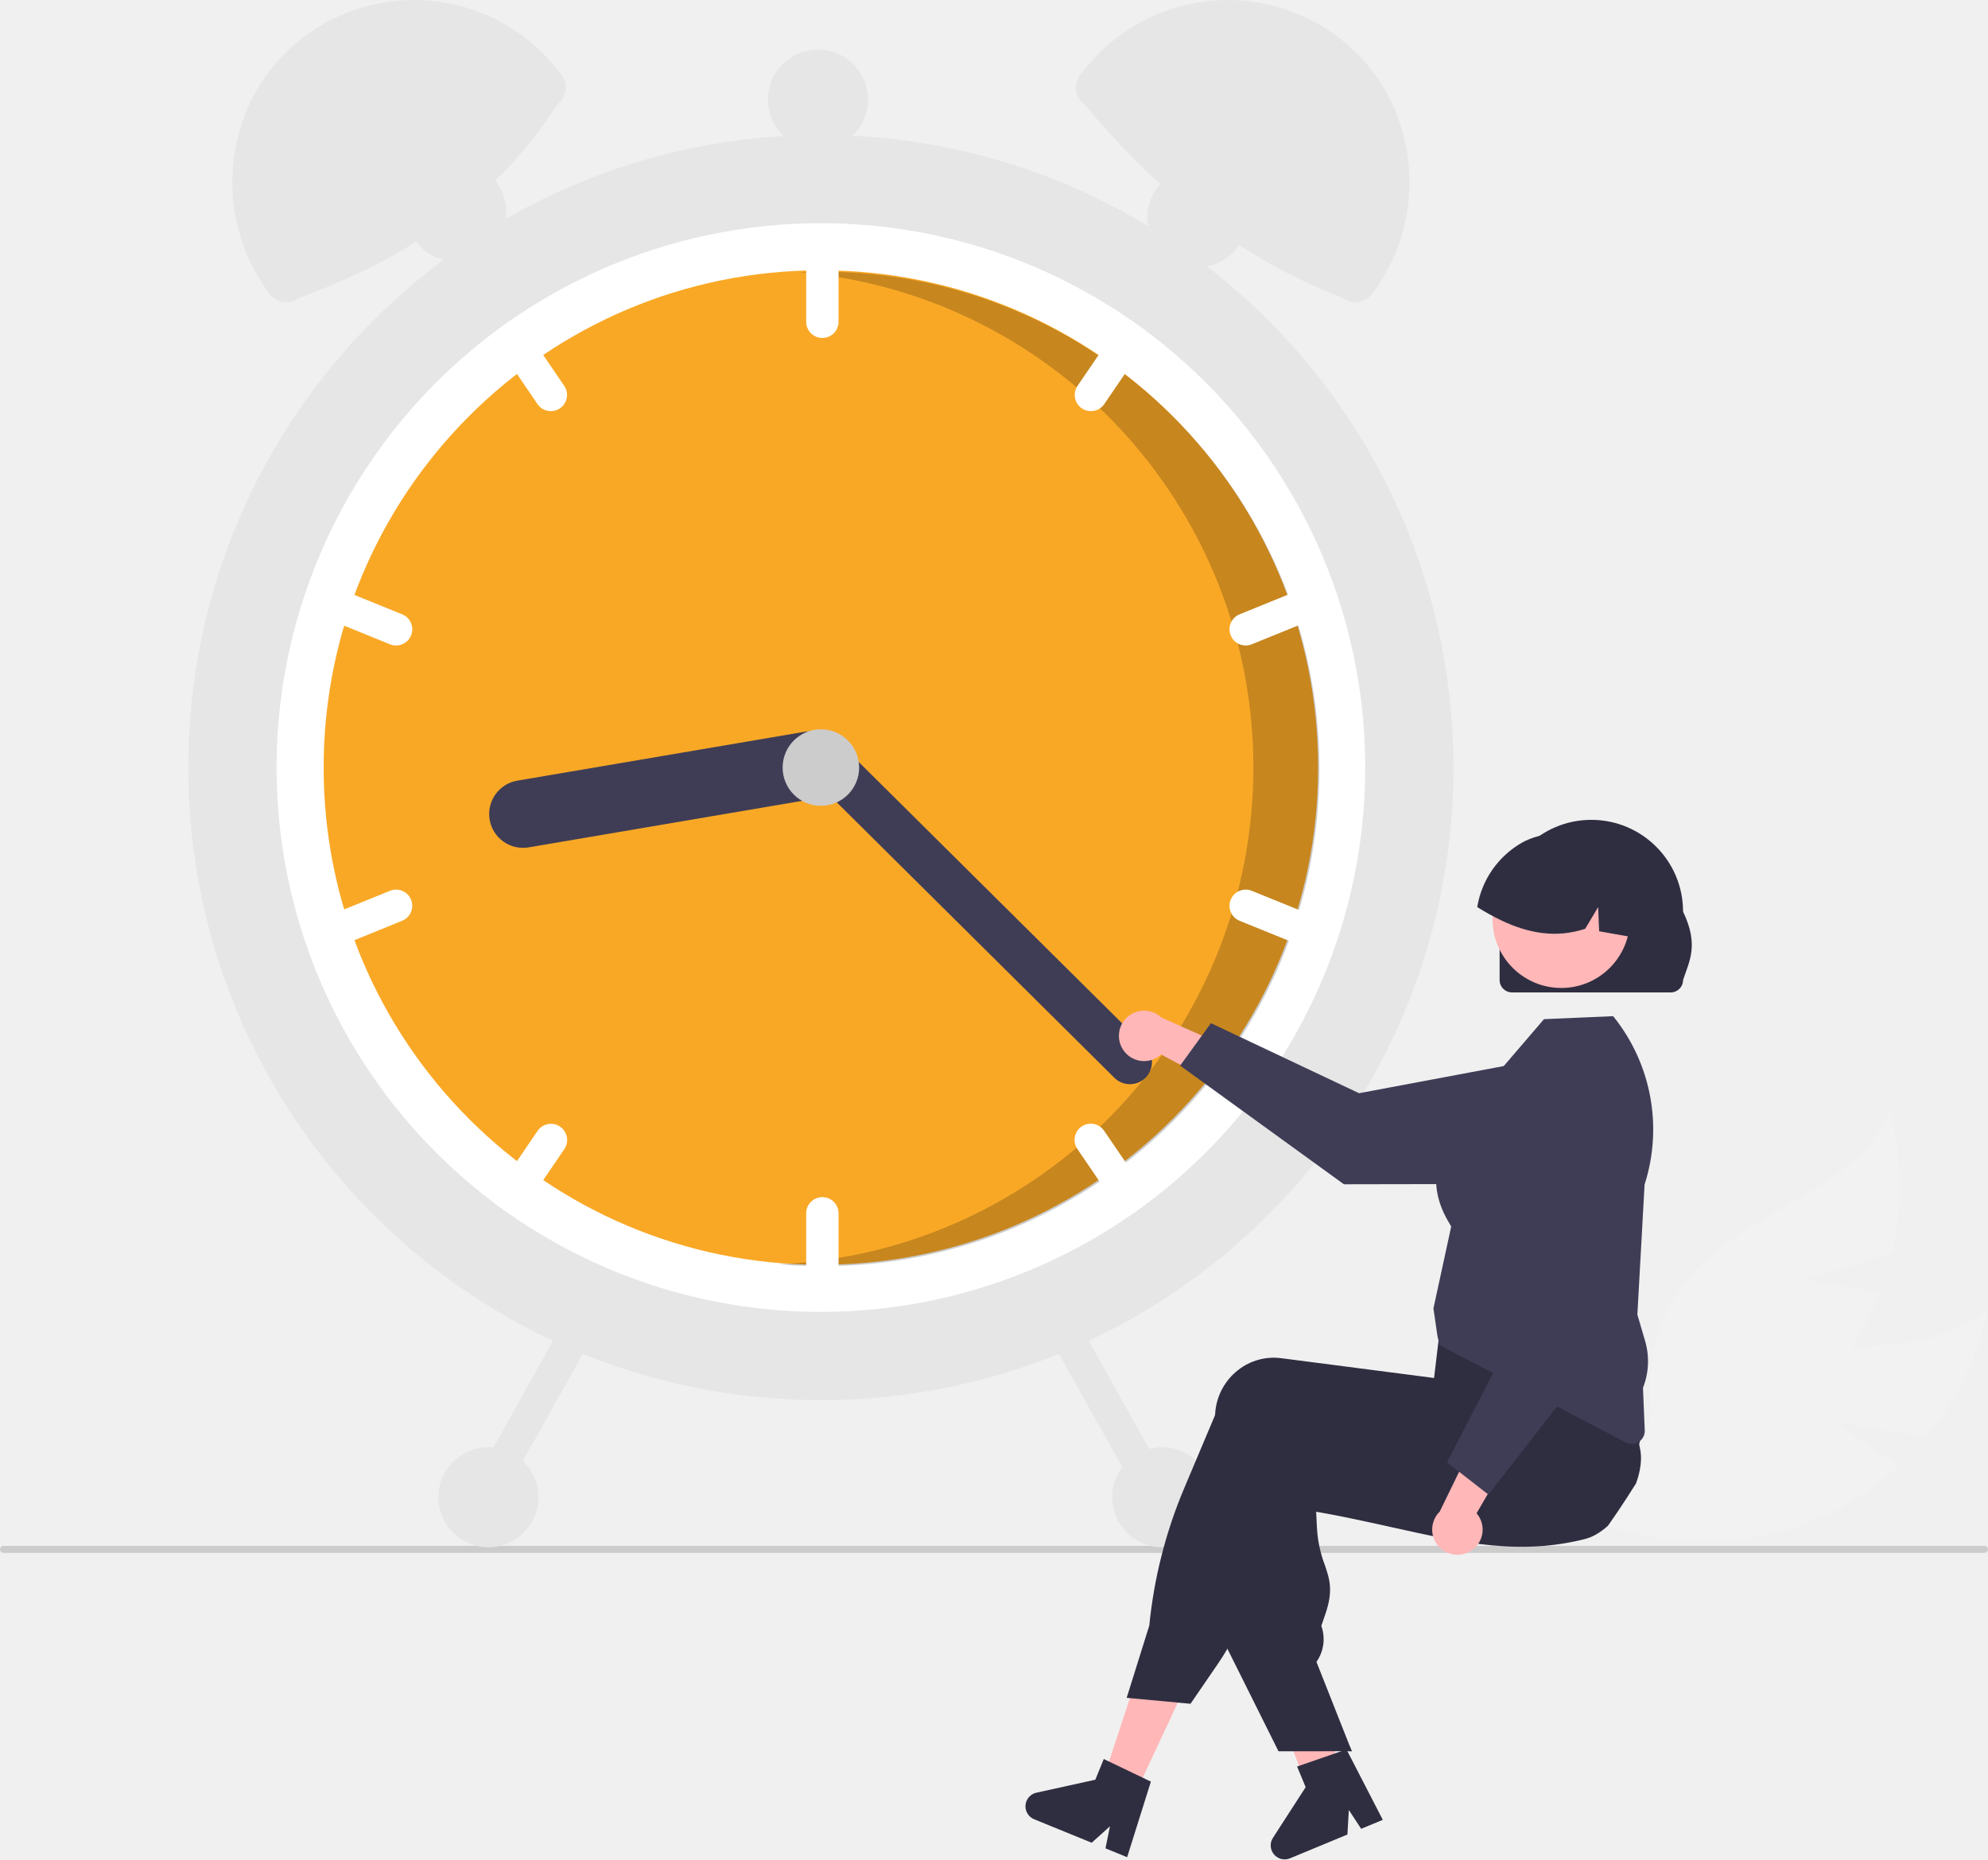
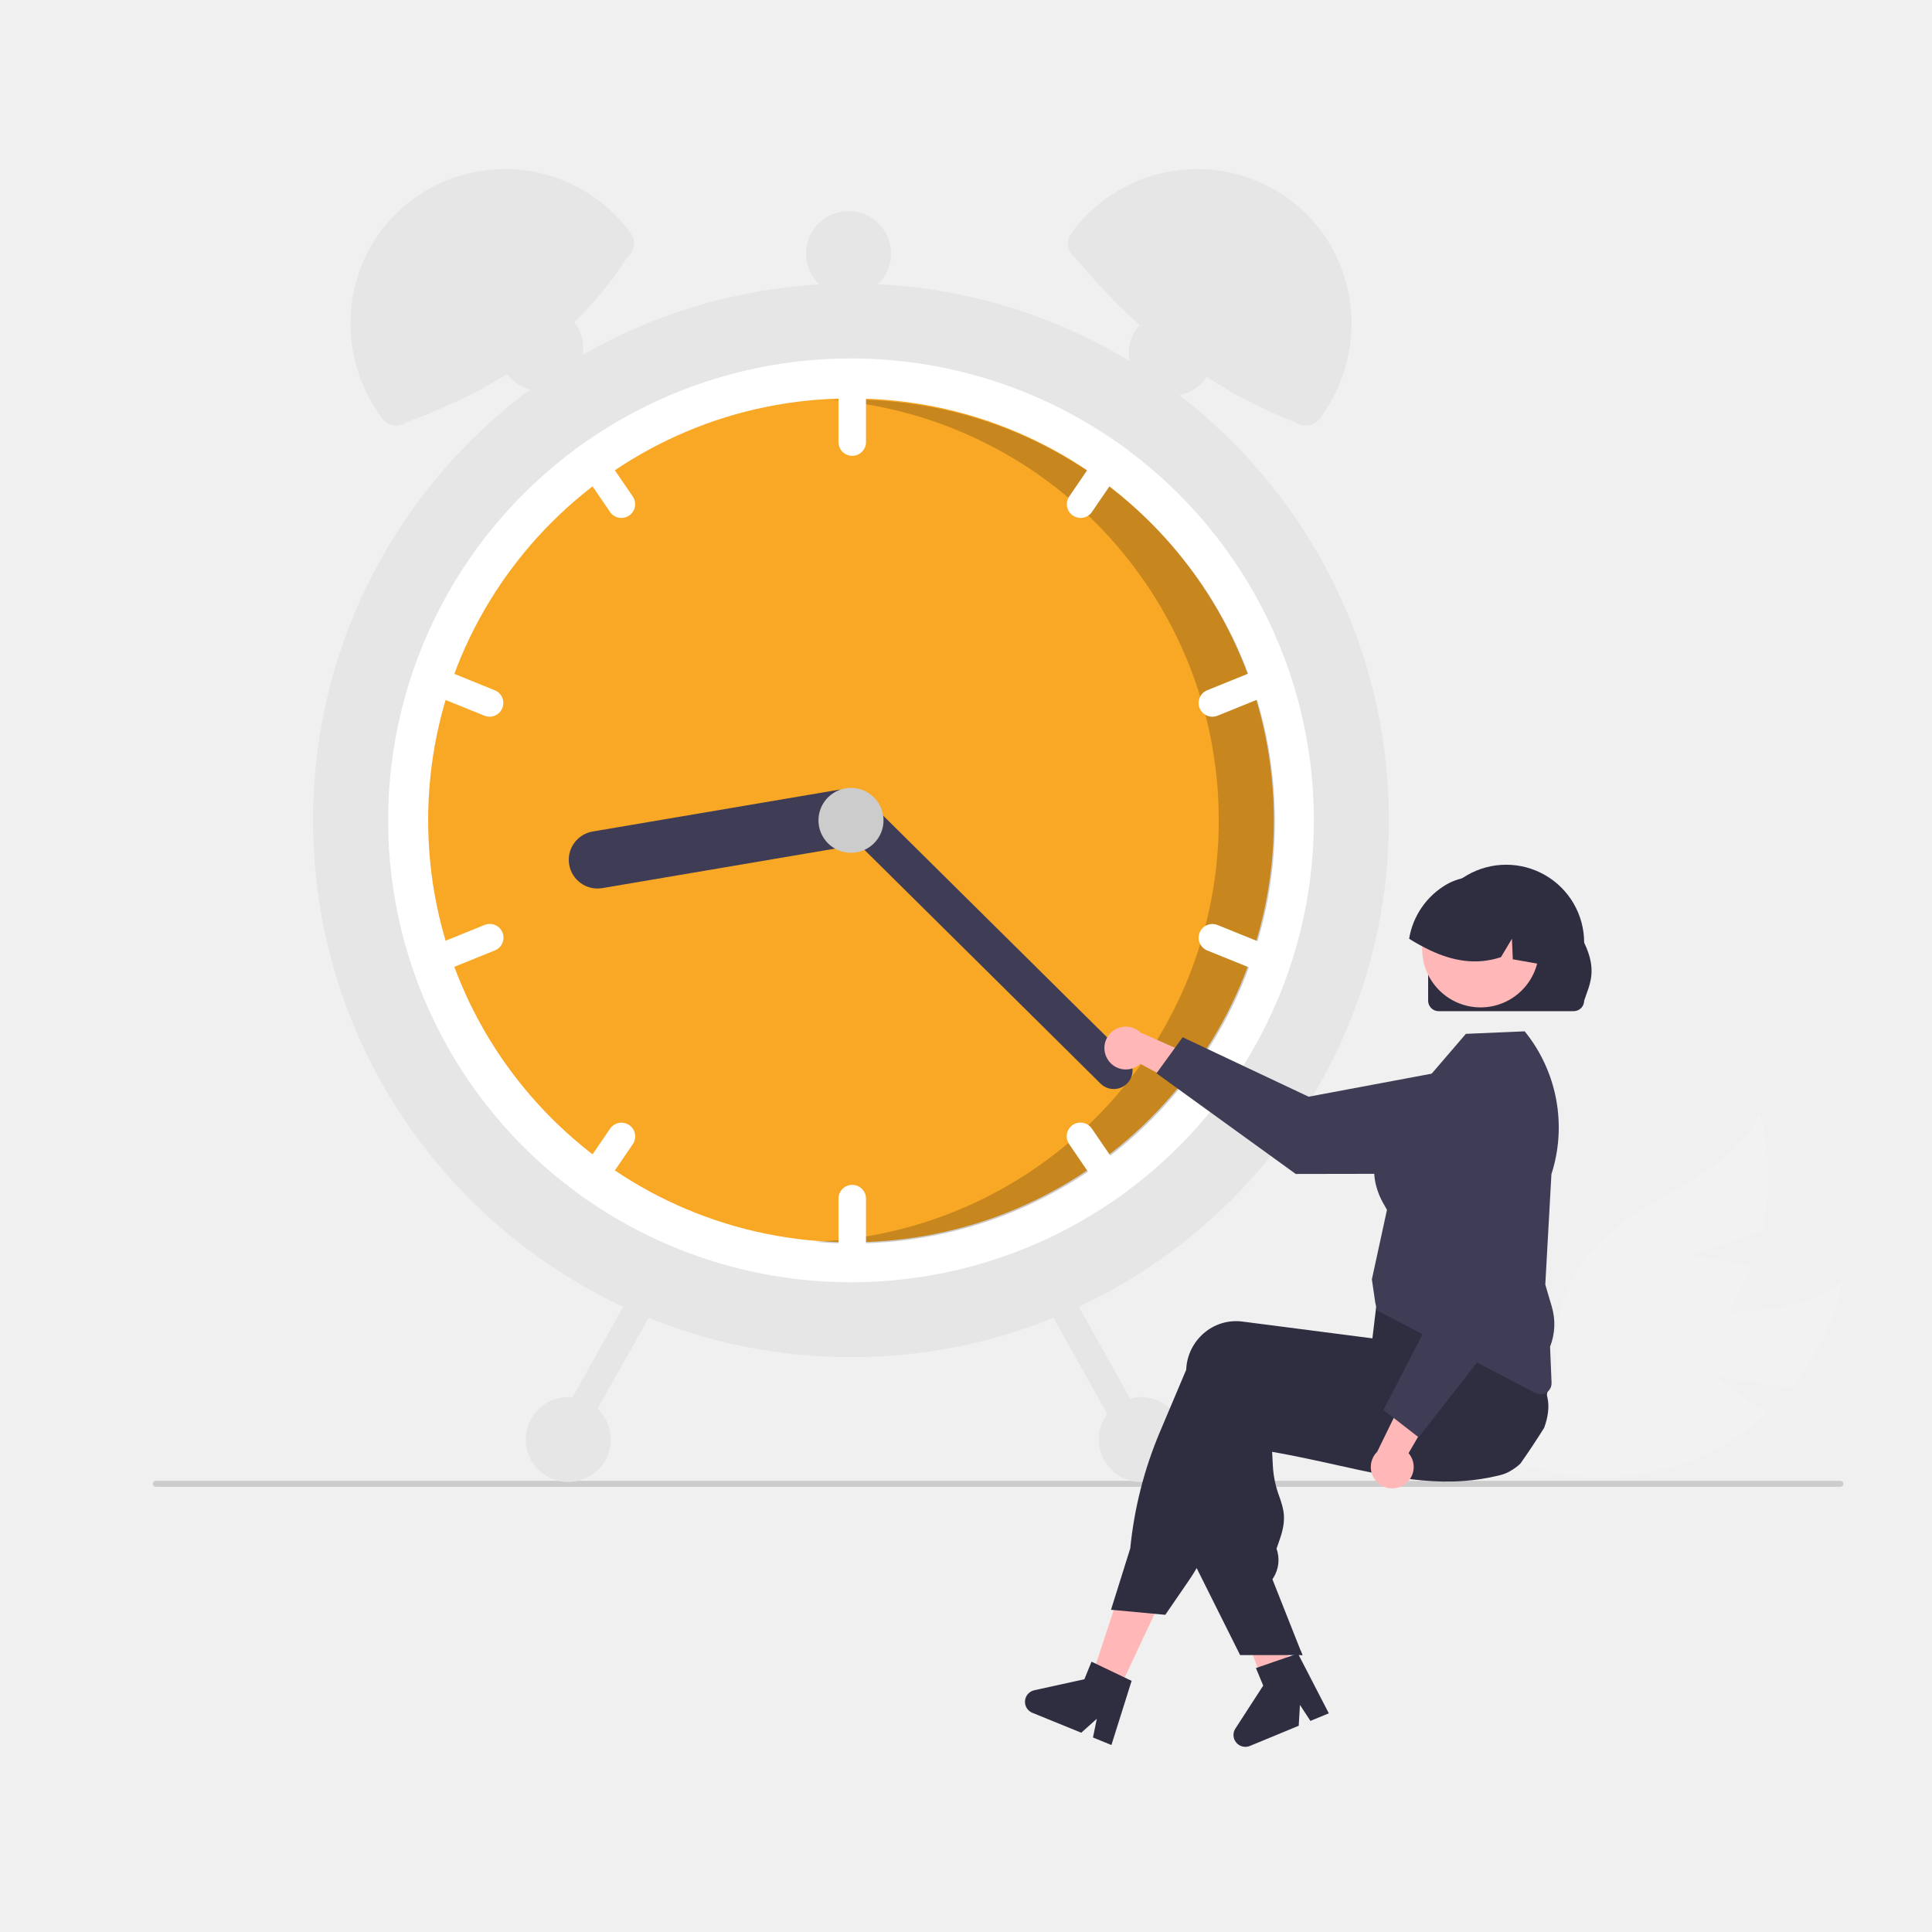
- <svg xmlns="http://www.w3.org/2000/svg" data-name="Layer 1" width="675.67" height="631.947" viewBox="0 0 675.67 631.947">
-   <path d="M886.757,617.484l30.311,4.737a98.985,98.985,0,0,0,20.604-42.939c-22.164,18.143-55.869,8.502-82.745,18.407A59.54,59.54,0,0,0,819.307,635.033L804.494,650.97A99.77,99.77,0,0,0,887.905,646.378a96.372,96.372,0,0,0,19.64-14.099C896.939,625.6,886.757,617.484,886.757,617.484Z" transform="translate(-262.165 -134.0265)" fill="#f2f2f2" />
-   <path d="M875.996,569.007l29.242-9.278a98.985,98.985,0,0,0-.708-47.621c-11.746,26.123-46.214,32.526-65.851,53.377a59.54,59.54,0,0,0-15.227,49.31l-6.151,20.871a99.77,99.77,0,0,0,72.609-41.31,96.373,96.373,0,0,0,11.291-21.379C888.73,571.73,875.996,569.007,875.996,569.007Z" transform="translate(-262.165 -134.0265)" fill="#f2f2f2" />
-   <path d="M937.835,660.625a1.186,1.186,0,0,1-1.19,1.19H263.355a1.19,1.19,0,0,1,0-2.38h673.29A1.187,1.187,0,0,1,937.835,660.625Z" transform="translate(-262.165 -134.0265)" fill="#ccc" />
-   <circle cx="278.998" cy="260.866" r="215" fill="#e6e6e6" />
-   <path d="M726.163,394.892a184.744,184.744,0,0,1-74.67,148.51c-1.55,1.16-3.13,2.29-4.72,3.39a185.031,185.031,0,0,1-211.22,0c-1.59-1.1-3.17-2.23-4.72-3.39a185.02,185.02,0,0,1,0-297.02c1.55-1.16,3.13-2.29,4.72-3.39a185.031,185.031,0,0,1,211.22,0c1.59,1.1,3.17,2.23,4.72,3.39A184.744,184.744,0,0,1,726.163,394.892Z" transform="translate(-262.165 -134.0265)" fill="#fff" />
-   <circle cx="278.998" cy="260.866" r="169" fill="#f9a826" />
-   <path d="M541.604,226.365c-2.562,0-5.108.067-7.642.18a168.995,168.995,0,0,1-7.156,337.168c4.878.423,9.811.652,14.799.652a169,169,0,0,0,0-338Z" transform="translate(-262.165 -134.0265)" opacity="0.2" />
-   <path d="M541.663,213.892a5.51,5.51,0,0,0-5.5,5.5v24a5.5,5.5,0,0,0,11,0v-24A5.51,5.51,0,0,0,541.663,213.892Z" transform="translate(-262.165 -134.0265)" fill="#fff" />
-   <path d="M651.493,246.382c-1.55-1.16-3.13-2.29-4.72-3.39a5.497,5.497,0,0,0-4.9,2.39l-13.51,19.83a5.499,5.499,0,0,0,9.09,6.19l13.51-19.83A5.464,5.464,0,0,0,651.493,246.382Z" transform="translate(-262.165 -134.0265)" fill="#fff" />
-   <path d="M712.873,336.802a5.493,5.493,0,0,0-7.16-3.02l-22.24,9.03a5.499,5.499,0,0,0,4.14,10.19l22.24-9.03A5.512,5.512,0,0,0,712.873,336.802Z" transform="translate(-262.165 -134.0265)" fill="#fff" />
-   <path d="M453.963,265.212l-13.51-19.83a5.497,5.497,0,0,0-4.9-2.39c-1.59,1.1-3.17,2.23-4.72,3.39a5.464,5.464,0,0,0,.53,5.19l13.51,19.83a5.499,5.499,0,0,0,9.09-6.19Z" transform="translate(-262.165 -134.0265)" fill="#fff" />
-   <path d="M398.853,342.812l-22.24-9.03a5.499,5.499,0,0,0-4.14,10.19l22.24,9.03a5.499,5.499,0,0,0,4.14-10.19Z" transform="translate(-262.165 -134.0265)" fill="#fff" />
-   <path d="M541.663,540.892a5.51,5.51,0,0,0-5.5,5.5v24a5.5,5.5,0,0,0,11,0v-24A5.51,5.51,0,0,0,541.663,540.892Z" transform="translate(-262.165 -134.0265)" fill="#fff" />
-   <path d="M650.963,538.212l-13.51-19.83a5.499,5.499,0,1,0-9.09,6.19l13.51,19.83a5.497,5.497,0,0,0,4.9,2.39c1.59-1.1,3.17-2.23,4.72-3.39A5.464,5.464,0,0,0,650.963,538.212Z" transform="translate(-262.165 -134.0265)" fill="#fff" />
-   <path d="M709.853,445.812l-22.24-9.03a5.499,5.499,0,0,0-4.14,10.19l22.24,9.03a5.499,5.499,0,0,0,4.14-10.19Z" transform="translate(-262.165 -134.0265)" fill="#fff" />
-   <path d="M452.513,516.932a5.5,5.5,0,0,0-7.64,1.45l-13.51,19.83a5.464,5.464,0,0,0-.53,5.19c1.55,1.16,3.13,2.29,4.72,3.39a5.497,5.497,0,0,0,4.9-2.39l13.51-19.83A5.498,5.498,0,0,0,452.513,516.932Z" transform="translate(-262.165 -134.0265)" fill="#fff" />
-   <path d="M401.873,439.802a5.493,5.493,0,0,0-7.16-3.02l-22.24,9.03a5.499,5.499,0,0,0,4.14,10.19l22.24-9.03A5.512,5.512,0,0,0,401.873,439.802Z" transform="translate(-262.165 -134.0265)" fill="#fff" />
-   <path d="M548.799,392.163a11.513,11.513,0,0,1-9.409,13.266l-97.598,16.601a11.5,11.5,0,0,1-3.857-22.674l97.598-16.601A11.513,11.513,0,0,1,548.799,392.163Z" transform="translate(-262.165 -134.0265)" fill="#3f3d56" />
-   <path d="M651.518,500.294a7.508,7.508,0,0,1-10.607.042l-105.063-104.239a7.5,7.5,0,0,1,10.565-10.648l105.063,104.239A7.508,7.508,0,0,1,651.518,500.294Z" transform="translate(-262.165 -134.0265)" fill="#3f3d56" />
-   <circle cx="278.998" cy="260.866" r="13" fill="#ccc" />
-   <path d="M451.619,169.471c-19.955,31.372-50.401,52.193-87.95,65.87a7.059,7.059,0,0,1-9.882-1.418l0,0c-20.396-27.232-15.791-66.153,11.128-86.962a62.068,62.068,0,0,1,87.558,11.875l.564.753A7.059,7.059,0,0,1,451.619,169.471Z" transform="translate(-262.165 -134.0265)" fill="#e6e6e6" />
-   <path d="M629.852,158.836a62.068,62.068,0,0,1,87.558-11.875c26.918,20.809,31.524,59.729,11.128,86.962l0,0a7.059,7.059,0,0,1-9.882,1.418c-34.857-13.345-63.442-36.439-87.95-65.87a7.059,7.059,0,0,1-1.418-9.882Z" transform="translate(-262.165 -134.0265)" fill="#e6e6e6" />
-   <path d="M621.106,581.161a5.51,5.51,0,0,0-2.114,7.485l31.742,56.723a5.5,5.5,0,0,0,9.599-5.372l-31.742-56.723A5.51,5.51,0,0,0,621.106,581.161Z" transform="translate(-262.165 -134.0265)" fill="#e6e6e6" />
-   <path d="M453.734,583.274,421.992,639.997a5.5,5.5,0,0,0,9.599,5.372l31.742-56.723a5.5,5.5,0,1,0-9.599-5.372Z" transform="translate(-262.165 -134.0265)" fill="#e6e6e6" />
-   <circle cx="394.998" cy="508.866" r="17" fill="#e6e6e6" />
-   <circle cx="406.998" cy="73.866" r="17" fill="#e6e6e6" />
-   <circle cx="277.998" cy="33.866" r="17" fill="#e6e6e6" />
-   <circle cx="154.998" cy="71.866" r="17" fill="#e6e6e6" />
-   <circle cx="165.998" cy="508.866" r="17" fill="#e6e6e6" />
-   <path d="M643.828,490.733a8.516,8.516,0,0,0,12.95,1.677l26.676,14.293-1.431-15.661L656.911,479.87a8.562,8.562,0,0,0-13.083,10.863Z" transform="translate(-262.165 -134.0265)" fill="#ffb7b7" />
-   <path d="M663.264,496.199l10.453-14.43,50.36,23.807,62.667-11.758a21.471,21.471,0,0,1,25.43,21.063h0a21.494,21.494,0,0,1-21.431,21.51l-71.816.133Z" transform="translate(-262.165 -134.0265)" fill="#3f3d56" />
-   <polygon points="384.999 611.399 374.422 606.341 388.951 562.133 404.56 569.599 384.999 611.399" fill="#ffb7b7" />
-   <path d="M718.07,738.299c-.769.482-1.538.956-2.315,1.43-1.546.948-3.107,1.88-4.669,2.797-.785.458-1.577.917-2.362,1.367v.023l-.047.008-.016.008-1.196.295-1.717-4.537-.792-2.09-1.119-2.96-2.051-5.415-10.799-28.511,16.788-4.141.629,2.571h.008l.311,1.274,5.865,23.788,1.196,4.863.039.148.722,2.905.622,2.517.691,2.812Z" transform="translate(-262.165 -134.0265)" fill="#ffb7b7" />
-   <path d="M818.218,638.174c-1.064,1.709-2.152,3.41-3.247,5.096q-3.053,4.708-6.269,9.276c0,.008-.008.008-.016.016a21.934,21.934,0,0,1-4.117,3.006c-.062.047-.132.078-.194.117a15.18,15.18,0,0,1-3.465,1.391c-.435.109-.878.217-1.313.326-1.569.373-3.123.691-4.669.971-2.75.489-5.469.839-8.173,1.057-.218.023-.435.039-.653.054-11.117.816-21.939-.497-33.235-2.649-5.578-1.057-11.272-2.323-17.169-3.636-1.927-.435-3.861-.862-5.819-1.29-.148-.031-.303-.07-.458-.101-2.797-.614-5.64-1.22-8.553-1.818-3.667-.754-7.45-1.484-11.381-2.175l.28,5.539a41.689,41.689,0,0,0,2.626,12.453c1.678,4.91,3.006,8.794.202,16.881l-1.352,3.915a13.372,13.372,0,0,1-1.375,11.832l-.272.412,11.272,28.519.73,1.849h-5.772l-7.101.008H696.692l-17.363-34.835-.831-1.663v-.085l1.795-66.943c.023-.59.07-1.189.148-1.779a20.353,20.353,0,0,1,7.745-13.704,19.6,19.6,0,0,1,14.597-3.993l5.943.769,12.143,1.569,8.553,1.111.171.023,25.225,3.263,1.81-7.38.334-.124,10.62-3.892,36.731-13.463.093-.031,2.416-.886.287.466c.085.14.171.28.249.42a71.999,71.999,0,0,1,5.803,13.471,211.477,211.477,0,0,1,6.098,23.283q.105.513.186.932l.023.085c.023.132.039.217.047.241C820.363,629.605,819.772,633.909,818.218,638.174Z" transform="translate(-262.165 -134.0265)" fill="#2f2e41" />
-   <path d="M819.769,613.503c-.117-.497-.264-1.002-.419-1.492a106.29,106.29,0,0,0-4.304-10.892c-1.833-4.04-4.032-8.367-6.65-13.051q-1.899-3.403-4.086-7.077-1.095-1.841-2.276-3.752a1.972,1.972,0,0,0-.101-.171l-.225-.373-36.342,4.863-13.533,1.81-.808,6.743-.194,1.67c-.008,0-.008,0,0,.008l-.544,4.552v.008l-.722,6.013-.062-.008-20.082-2.603-20.696-2.68-11.117-1.437a19.588,19.588,0,0,0-14.597,3.993,20.363,20.363,0,0,0-7.745,13.704c-.07.544-.117,1.103-.14,1.655l-10.488,24.852a160.343,160.343,0,0,0-11.855,46.643l-7.691,24.588,1.095.101,16.299,1.515,4.304.404,9.478-13.836c1.08-1.577,2.105-3.201,3.061-4.863a73.861,73.861,0,0,0,4.187-8.421l20.502-48.788q2.377.408,4.708.777,10.779,1.748,20.696,2.851c21.496,2.401,40.11,2.587,56.681.552q6.98-.851,13.494-2.237,2.389-.501,4.716-1.08c.365-.085.722-.171,1.08-.264a19.825,19.825,0,0,0,13.867-12.958A20.228,20.228,0,0,0,819.769,613.503Z" transform="translate(-262.165 -134.0265)" fill="#2f2e41" />
-   <path d="M650.542,738.207l-11.443-5.485-1.795-.862-2.867,7.038-20.012,4.405a4.748,4.748,0,0,0-.777,9.035l19.554,7.979,6.207-5.586-1.523,7.497,7.365,3.006,8.072-25.691Z" transform="translate(-262.165 -134.0265)" fill="#2f2e41" />
-   <polygon points="458.703 593.34 459.434 595.189 458.703 595.189 458.703 593.34" fill="#2f2e41" />
-   <path d="M716.883,729.611,704.892,733.765l-1.882.65,2.915,7.018-11.121,17.211a4.748,4.748,0,0,0,5.805,6.967l19.508-8.089.48-8.337,4.193,6.398,7.349-3.046-12.341-23.935Z" transform="translate(-262.165 -134.0265)" fill="#2f2e41" />
-   <path d="M816.778,624.759a4.404,4.404,0,0,1-2.043-.507l-63.274-33.062-.731-2.993-1.378-9.472.019-.089,6.018-27.743c-.11-.238-.341-.629-.601-1.07-2.687-4.552-10.862-18.405,4.741-37.48l27.395-31.939,23.513-1.012.268.338A61.242,61.242,0,0,1,821.115,536.617l-2.448,44.217,2.626,8.93a24.639,24.639,0,0,1-.722,15.944l.602,14.459a4.417,4.417,0,0,1-4.395,4.592Z" transform="translate(-262.165 -134.0265)" fill="#3f3d56" />
-   <path d="M761.892,661.224a8.516,8.516,0,0,0,2.126-12.884L779.231,622.178l-15.702.885-12.039,24.708a8.562,8.562,0,0,0,10.402,13.453Z" transform="translate(-262.165 -134.0265)" fill="#ffb7b7" />
-   <path d="M768.031,641.99l-14.057-10.949,25.544-49.501L769.946,518.501a21.471,21.471,0,0,1,21.934-24.682h0a21.494,21.494,0,0,1,20.752,22.166l-2.365,71.777Z" transform="translate(-262.165 -134.0265)" fill="#3f3d56" />
-   <path id="f4e08e8b-ef08-4d70-8ad3-b81af8a71ff9-266" data-name="a1ca5f83-7fa1-45b1-9d3b-bf096f25c0e5" d="M771.842,467.131V443.864a31.177,31.177,0,1,1,62.354-.04v.04c5.495,11.451,2.057,16.895,0,23.267a4.193,4.193,0,0,1-4.186,4.186H776.03A4.193,4.193,0,0,1,771.842,467.131Z" transform="translate(-262.165 -134.0265)" fill="#2f2e41" />
-   <circle cx="530.632" cy="312.441" r="23.337" fill="#ffb7b7" />
-   <path d="M817.22,452.586c-.212-.033-.423-.078-.635-.111-3.64-.646-7.28-1.28-10.91-1.937l-.334-8.227-4.397,7.369c-10.03,3.329-19.415,1.447-28.242-2.705a79.737,79.737,0,0,1-8.461-4.664,30.927,30.927,0,0,1,15.196-21.886c.334-.189.657-.356.991-.523a.011.011,0,0,0,.011-.011c.568-.267,1.147-.523,1.726-.757a25.707,25.707,0,0,1,26.985,5.232C816.274,431.167,819.48,442.4,817.22,452.586Z" transform="translate(-262.165 -134.0265)" fill="#2f2e41" />
+ <svg xmlns="http://www.w3.org/2000/svg" width="240" height="240">
+   <g fill="none" transform="translate(19 21)">
+     <path fill="#F2F2F2" d="M194.125 149.945l9.42 1.47a30.674 30.674 0 0 0 6.404-13.318c-6.888 5.627-17.364 2.637-25.717 5.709a18.483 18.483 0 0 0-11.07 11.582l-4.605 4.943a31.067 31.067 0 0 0 25.925-1.424 29.951 29.951 0 0 0 6.104-4.373c-3.297-2.072-6.461-4.589-6.461-4.589z" />
+     <path fill="#F2F2F2" d="M190.78 134.91l9.09-2.878a30.639 30.639 0 0 0-.221-14.77c-3.651 8.102-14.363 10.088-20.467 16.555a18.441 18.441 0 0 0-4.733 15.294l-1.911 6.473a31.023 31.023 0 0 0 22.567-12.812 29.87 29.87 0 0 0 3.509-6.63c-3.876-.388-7.834-1.232-7.834-1.232z" />
+     <path fill="#CCC" d="M210 163.325a.369.369 0 0 1-.37.37H.37a.37.37 0 1 1 0-.739h209.26a.37.37 0 0 1 .37.37z" />
+     <ellipse cx="86.713" cy="80.907" fill="#E6E6E6" rx="66.823" ry="66.683" />
+     <path fill="#FFF" d="M144.212 80.907a57.26 57.26 0 0 1-24.675 47.113c-19.733 13.688-45.915 13.688-65.648 0a57.345 57.345 0 0 1-24.675-47.112A57.345 57.345 0 0 1 53.89 33.794c19.733-13.688 45.915-13.688 65.648 0a57.26 57.26 0 0 1 24.675 47.112z" />
+     <ellipse cx="86.713" cy="80.907" fill="#F9A826" rx="52.526" ry="52.416" />
+     <path fill="#000" d="M86.85 28.638c-.796 0-1.588.02-2.375.055 27.548 2.417 48.5 25.735 47.913 53.326-.587 27.59-22.511 50-50.137 51.249a53.32 53.32 0 0 0 4.6.202c29.008 0 52.525-23.468 52.525-52.416 0-28.949-23.517-52.416-52.526-52.416z" opacity=".2" />
+     <path fill="#FFF" d="M86.869 24.77a1.71 1.71 0 0 0-1.71 1.705v7.444c0 .942.766 1.706 1.71 1.706s1.71-.764 1.71-1.706v-7.444a1.71 1.71 0 0 0-1.71-1.706zm34.135 10.076a48.55 48.55 0 0 0-1.467-1.051 1.71 1.71 0 0 0-1.523.741l-4.199 6.15c-.52.779-.314 1.83.46 2.356.775.527 1.83.332 2.365-.436l4.2-6.15c.324-.474.386-1.08.164-1.61zm19.077 28.044a1.705 1.705 0 0 0-2.225-.936l-6.912 2.8a1.705 1.705 0 0 0-.918 2.214 1.71 1.71 0 0 0 2.204.947l6.913-2.8a1.708 1.708 0 0 0 .938-2.225zm-80.47-22.203l-4.199-6.15a1.71 1.71 0 0 0-1.523-.742 48.55 48.55 0 0 0-1.467 1.051c-.221.53-.16 1.136.165 1.61l4.2 6.15c.534.768 1.59.963 2.364.436.775-.526.98-1.577.46-2.355zM42.483 64.755l-6.912-2.801a1.71 1.71 0 0 0-2.205.947c-.352.864.057 1.85.918 2.213l6.912 2.801a1.71 1.71 0 0 0 2.205-.947 1.705 1.705 0 0 0-.918-2.213zm44.386 61.435a1.71 1.71 0 0 0-1.71 1.706v7.443c0 .943.766 1.706 1.71 1.706s1.71-.763 1.71-1.706v-7.443a1.71 1.71 0 0 0-1.71-1.706zm33.97-.831l-4.199-6.15a1.71 1.71 0 0 0-2.963.21 1.703 1.703 0 0 0 .138 1.71l4.2 6.15c.34.498.919.78 1.522.74a48.55 48.55 0 0 0 1.467-1.05c.222-.53.16-1.136-.165-1.61zM139.143 96.7l-6.913-2.8a1.71 1.71 0 0 0-2.204.947c-.352.864.057 1.85.918 2.213l6.912 2.8a1.71 1.71 0 0 0 2.204-.946 1.705 1.705 0 0 0-.917-2.214zM59.16 118.76a1.712 1.712 0 0 0-2.375.45l-4.199 6.15a1.692 1.692 0 0 0-.165 1.61c.482.36.973.71 1.467 1.05a1.71 1.71 0 0 0 1.523-.74l4.2-6.15a1.702 1.702 0 0 0-.451-2.37zM43.42 94.836a1.705 1.705 0 0 0-2.225-.936l-6.912 2.8a1.705 1.705 0 0 0-.918 2.214 1.71 1.71 0 0 0 2.205.947l6.912-2.8a1.708 1.708 0 0 0 .939-2.225z" />
+     <path fill="#3F3D56" d="M89.087 80.06a3.572 3.572 0 0 1-2.925 4.115l-30.333 5.15a3.574 3.574 0 0 1-4.124-2.919 3.568 3.568 0 0 1 2.925-4.114l30.333-5.149a3.578 3.578 0 0 1 4.124 2.918z" />
+     <path fill="#3F3D56" d="M121.012 113.598a2.337 2.337 0 0 1-3.296.013l-32.654-32.33a2.323 2.323 0 0 1-.01-3.287 2.334 2.334 0 0 1 3.293-.016L121 110.308c.913.906.918 2.378.013 3.29z" />
+     <ellipse cx="86.713" cy="80.907" fill="#CCC" rx="4.04" ry="4.032" />
+     <g fill="#E6E6E6" transform="translate(24.54)">
+       <path d="M34.343 10.992c-6.202 9.73-15.665 16.188-27.335 20.43a2.197 2.197 0 0 1-3.07-.44C-2.403 22.536-.972 10.464 7.395 4.01a19.32 19.32 0 0 1 27.213 3.684l.175.233a2.186 2.186 0 0 1-.44 3.065zM89.74 7.694a19.32 19.32 0 0 1 27.213-3.683c8.366 6.453 9.798 18.525 3.459 26.971a2.195 2.195 0 0 1-3.072.44c-10.833-4.14-19.718-11.302-27.335-20.43a2.189 2.189 0 0 1-.44-3.065l.175-.233zM87.02 138.679a1.707 1.707 0 0 0-.657 2.322l9.866 17.593a1.711 1.711 0 0 0 2.327.655c.823-.46 1.118-1.5.657-2.322l-9.866-17.592a1.714 1.714 0 0 0-2.327-.656zm-52.02.656l-9.865 17.592a1.704 1.704 0 0 0 .657 2.322c.824.46 1.866.167 2.327-.655L37.984 141c.3-.532.293-1.183-.02-1.708a1.71 1.71 0 0 0-2.963.042z" />
+       <ellipse cx="98.227" cy="157.826" rx="5.284" ry="5.273" />
+       <ellipse cx="101.957" cy="22.908" rx="5.284" ry="5.273" />
+       <ellipse cx="61.863" cy="10.502" rx="5.284" ry="5.273" />
+       <ellipse cx="23.634" cy="22.288" rx="5.284" ry="5.273" />
+       <ellipse cx="27.053" cy="157.826" rx="5.284" ry="5.273" />
+     </g>
+     <path fill="#FFB7B7" d="M118.622 110.633a2.647 2.647 0 0 0 4.025.52l8.29 4.433-.444-4.857-7.805-3.466a2.665 2.665 0 0 0-3.534-.118 2.652 2.652 0 0 0-.532 3.488z" />
+     <path fill="#3F3D56" d="M124.663 112.328l3.249-4.476 15.652 7.384 19.477-3.647a6.683 6.683 0 0 1 5.487 1.417 6.654 6.654 0 0 1 2.417 5.116c.002 3.676-2.977 6.66-6.661 6.672l-22.321.04-17.3-12.506z" />
+     <path fill="#FFB7B7" d="M119.659 189.627l-3.288-1.57 4.516-13.71 4.851 2.315-6.08 12.965zm22.037-2.21a88.518 88.518 0 0 1-2.904 1.734v.007l-.015.003-.005.002-.371.092-.534-1.407-.246-.649-.348-.918-.637-1.68-3.357-8.842 5.218-1.284.196.797h.002l.097.396 1.823 7.378.372 1.508.012.046.224.9.193.781.215.873.065.262z" />
+     <path fill="#2F2E41" d="M172.823 156.362a97.56 97.56 0 0 1-2.958 4.458c0 .002-.002.002-.005.005-.389.359-.818.672-1.28.932-.019.014-.04.024-.06.036-.34.188-.701.332-1.077.431l-.408.102a26.627 26.627 0 0 1-4.194.646c-3.455.252-6.818-.155-10.33-.823-1.733-.327-3.503-.72-5.336-1.127-.602-.135-1.205-.269-1.808-.4-.046-.01-.094-.022-.142-.031-.885-.194-1.771-.382-2.659-.564a125.99 125.99 0 0 0-3.537-.675l.087 1.718c.072 1.322.347 2.625.816 3.863.522 1.523.934 2.727.063 5.236l-.42 1.214a4.14 4.14 0 0 1-.428 3.67l-.084.127 3.503 8.846.227.573h-1.794l-2.207.003h-3.74l-5.396-10.805-.259-.515v-.027l.558-20.762c.007-.183.022-.37.046-.553a6.31 6.31 0 0 1 2.407-4.25 6.101 6.101 0 0 1 4.537-1.238l1.847.238 3.774.487 2.659.344.053.008 7.84 1.012.562-2.29.104-.038 3.3-1.207 11.417-4.176.029-.01.75-.274.09.145c.027.043.053.086.077.13a22.307 22.307 0 0 1 1.804 4.178 65.48 65.48 0 0 1 1.953 7.51l.008.027a.88.88 0 0 0 .014.074c.263 1.094.08 2.43-.403 3.752z" />
+     <path fill="#2F2E41" d="M173.305 148.71a6.285 6.285 0 0 0-.13-.462 32.926 32.926 0 0 0-1.338-3.378 54.348 54.348 0 0 0-2.067-4.048 92.22 92.22 0 0 0-2.009-3.412l-.07-.116-11.295 1.509-4.207.561-.25 2.091-.061.518c-.002 0-.002 0 0 .003l-.169 1.412v.002l-.224 1.865-.02-.002-6.242-.807-6.432-.832-3.455-.445a6.097 6.097 0 0 0-4.537 1.238 6.313 6.313 0 0 0-2.407 4.25 5.994 5.994 0 0 0-.044.514l-3.26 7.708a49.647 49.647 0 0 0-3.684 14.466l-2.39 7.626.34.032 5.066.47 1.338.125 2.945-4.291c.337-.49.654-.994.951-1.509.49-.842.924-1.714 1.302-2.612l6.372-15.131c.493.084.98.164 1.463.24 2.234.362 4.378.657 6.432.885 6.681.744 12.467.802 17.617.17a48.086 48.086 0 0 0 5.995-1.11 6.156 6.156 0 0 0 4.31-4.019 6.261 6.261 0 0 0 .16-3.51zm-52.596 38.678l-3.557-1.701-.558-.268-.89 2.183-6.22 1.367a1.472 1.472 0 0 0-.241 2.802l6.077 2.474 1.929-1.732-.474 2.325 2.29.933 2.508-7.969-.864-.414zm21.857-3.362l.227.573h-.227v-.573zm-1.238.696l-3.727 1.288-.585.202.906 2.177-3.456 5.337a1.47 1.47 0 0 0 .104 1.744 1.478 1.478 0 0 0 1.7.417l6.063-2.509.15-2.585 1.303 1.984 2.284-.944-3.836-7.424-.906.313z" />
+     <path fill="#3F3D56" d="M172.375 152.201c-.221 0-.439-.054-.635-.157l-19.666-10.254-.227-.929-.428-2.937.006-.028 1.87-8.605c-.034-.073-.106-.195-.186-.331-.836-1.412-3.377-5.71 1.473-11.625l8.514-9.906 7.308-.314.084.105a18.963 18.963 0 0 1 3.235 17.644l-.76 13.714.815 2.77a7.627 7.627 0 0 1-.224 4.945l.187 4.484a1.368 1.368 0 0 1-1.366 1.424z" />
+     <path fill="#FFB7B7" d="M155.316 163.511a2.641 2.641 0 0 0 .662-3.996l4.727-8.114-4.88.274-3.742 7.664a2.651 2.651 0 0 0-.24 3.52 2.665 2.665 0 0 0 3.473.652z" />
+     <path fill="#3F3D56" d="M157.224 157.546l-4.368-3.396 7.938-15.353-2.974-19.552a6.65 6.65 0 0 1 1.61-5.423 6.68 6.68 0 0 1 5.207-2.232c3.681.125 6.567 3.2 6.45 6.875l-.735 22.262-13.128 16.819z" />
+     <path fill="#2F2E41" d="M158.409 103.312v-7.216a9.666 9.666 0 0 1 4.84-8.377 9.707 9.707 0 0 1 9.69-.007 9.666 9.666 0 0 1 4.85 8.372v.012c1.708 3.551.64 5.24 0 7.216a1.302 1.302 0 0 1-1.301 1.299H159.71c-.719-.001-1.3-.582-1.302-1.299z" />
+     <ellipse cx="164.922" cy="96.904" fill="#FFB7B7" rx="7.253" ry="7.238" />
+     <path fill="#2F2E41" d="M172.513 98.801c-.066-.01-.132-.024-.198-.034-1.13-.2-2.262-.397-3.39-.601l-.104-2.552-1.367 2.286c-3.117 1.032-6.034.449-8.777-.839a24.798 24.798 0 0 1-2.63-1.447 9.592 9.592 0 0 1 4.723-6.788 6.392 6.392 0 0 1 .847-.4 8.002 8.002 0 0 1 8.387 1.623c2.215 2.11 3.211 5.593 2.509 8.752z" />
+   </g>
</svg>
